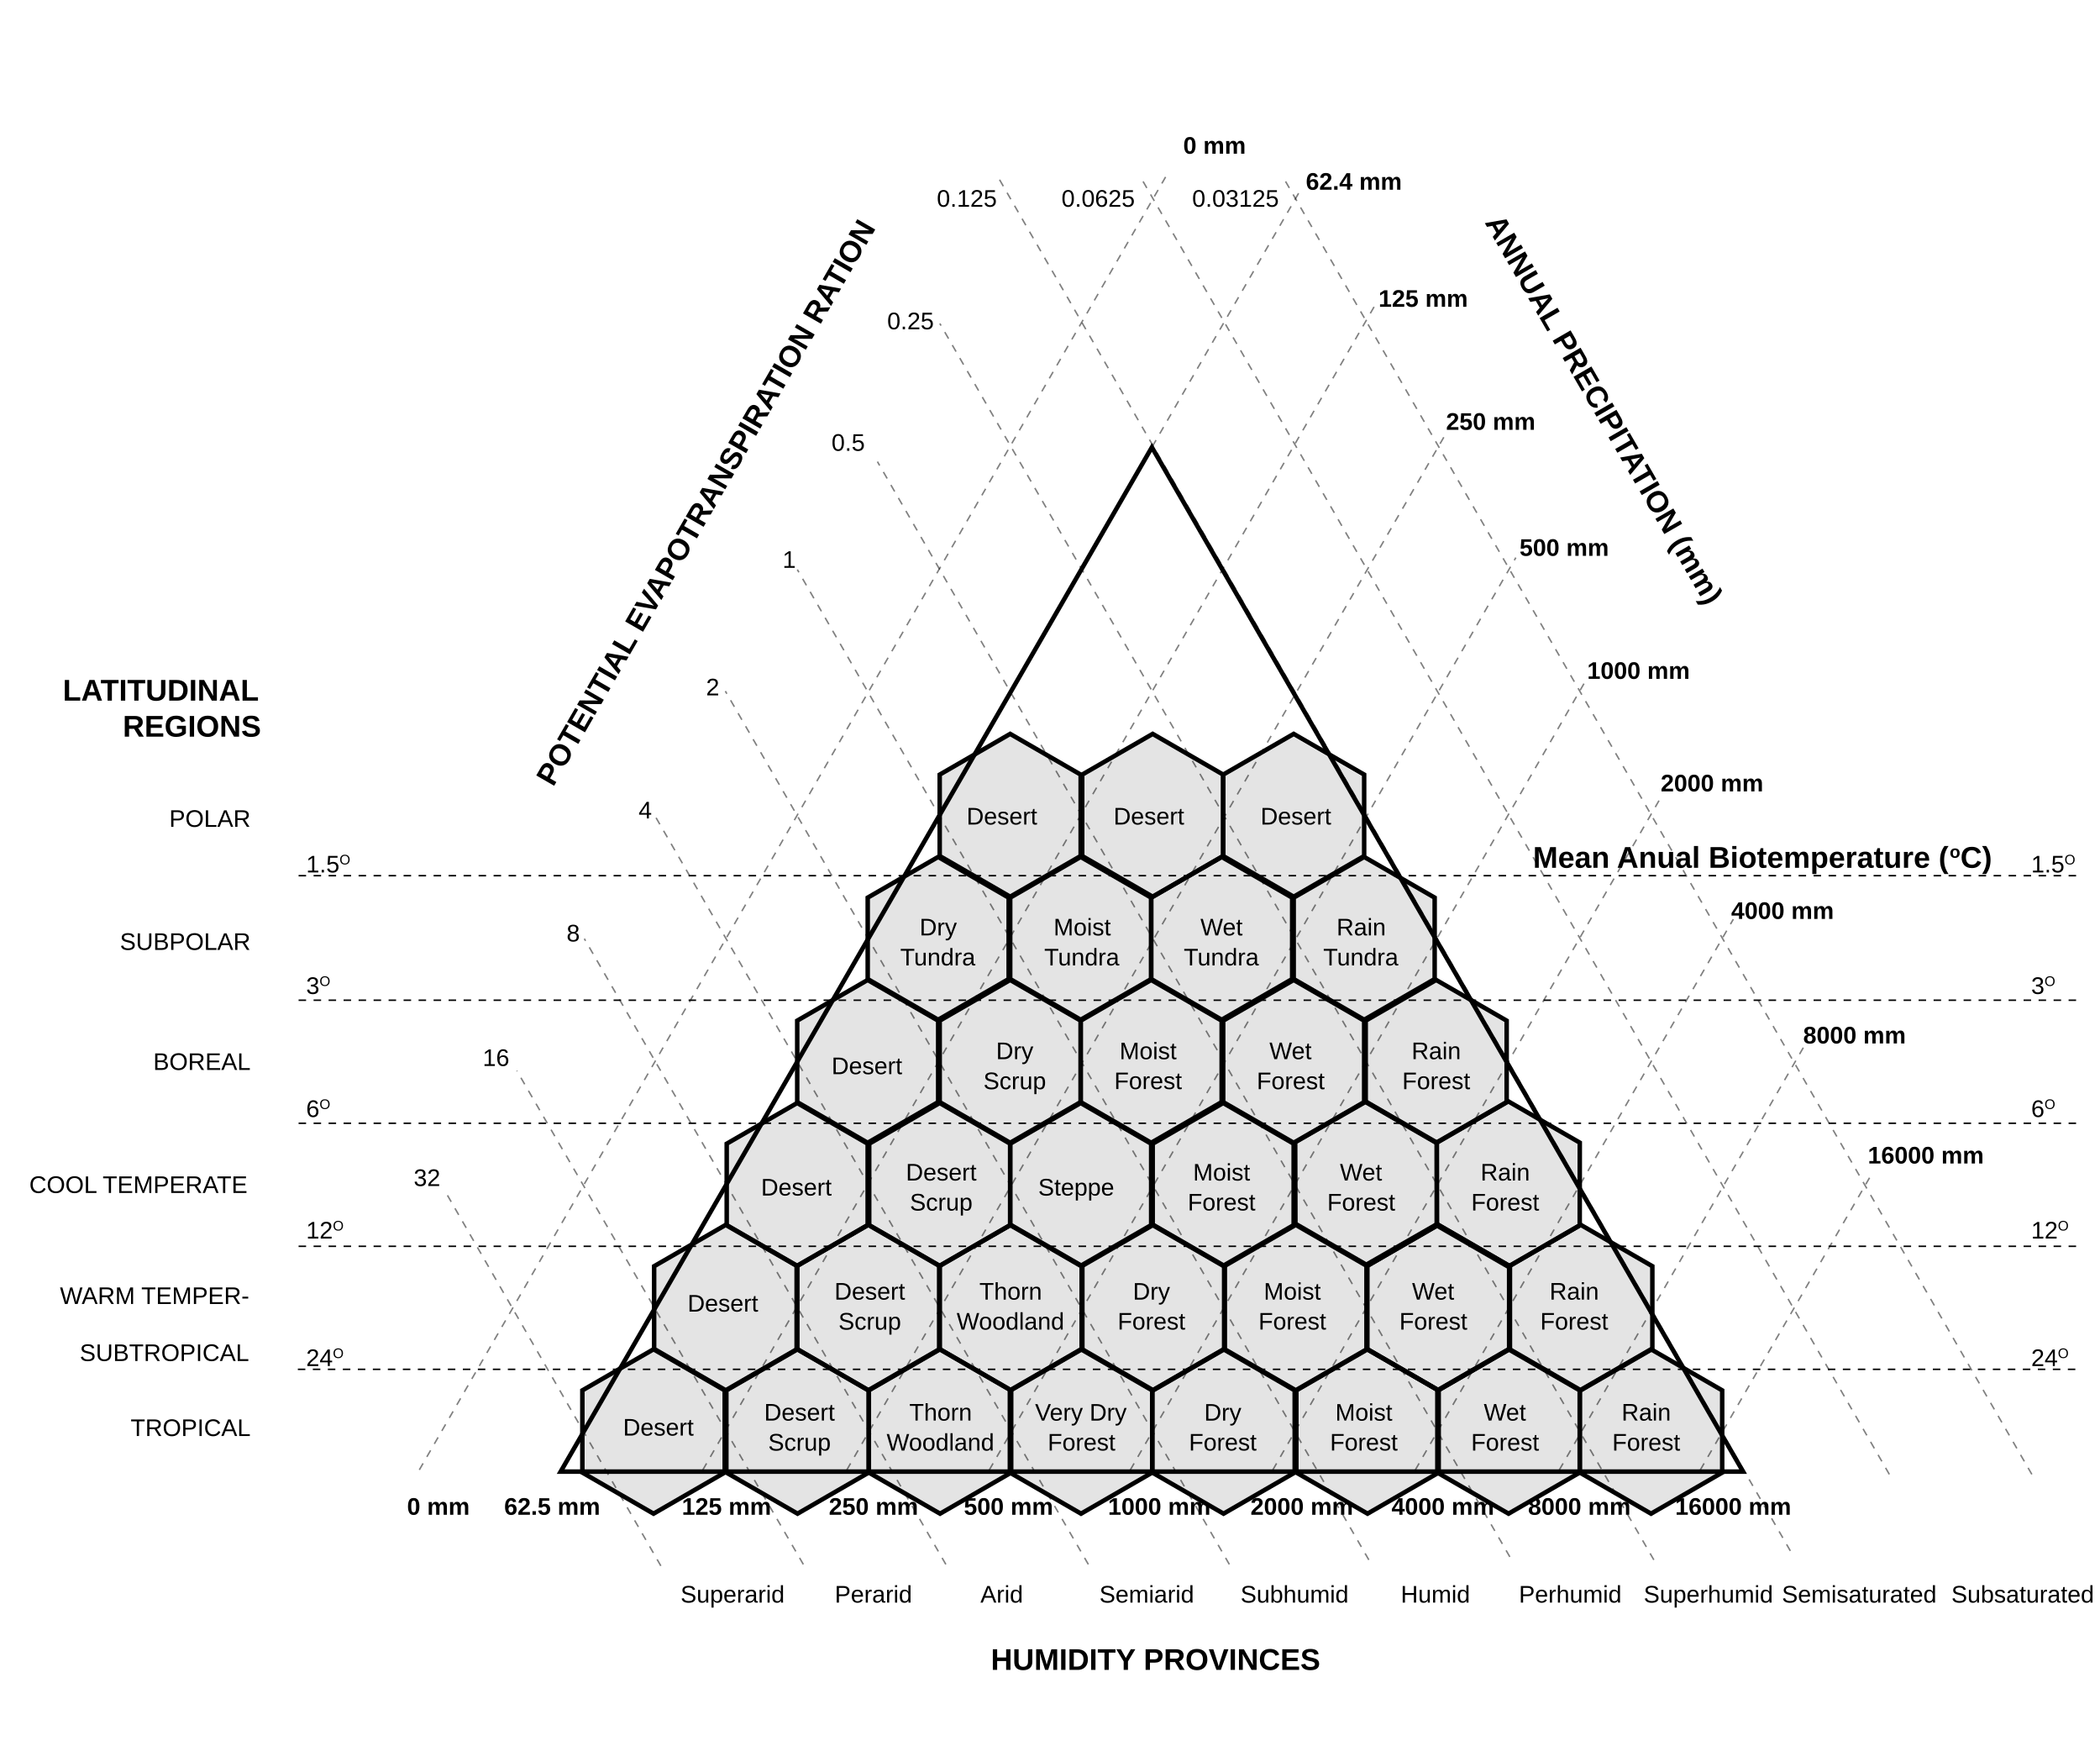
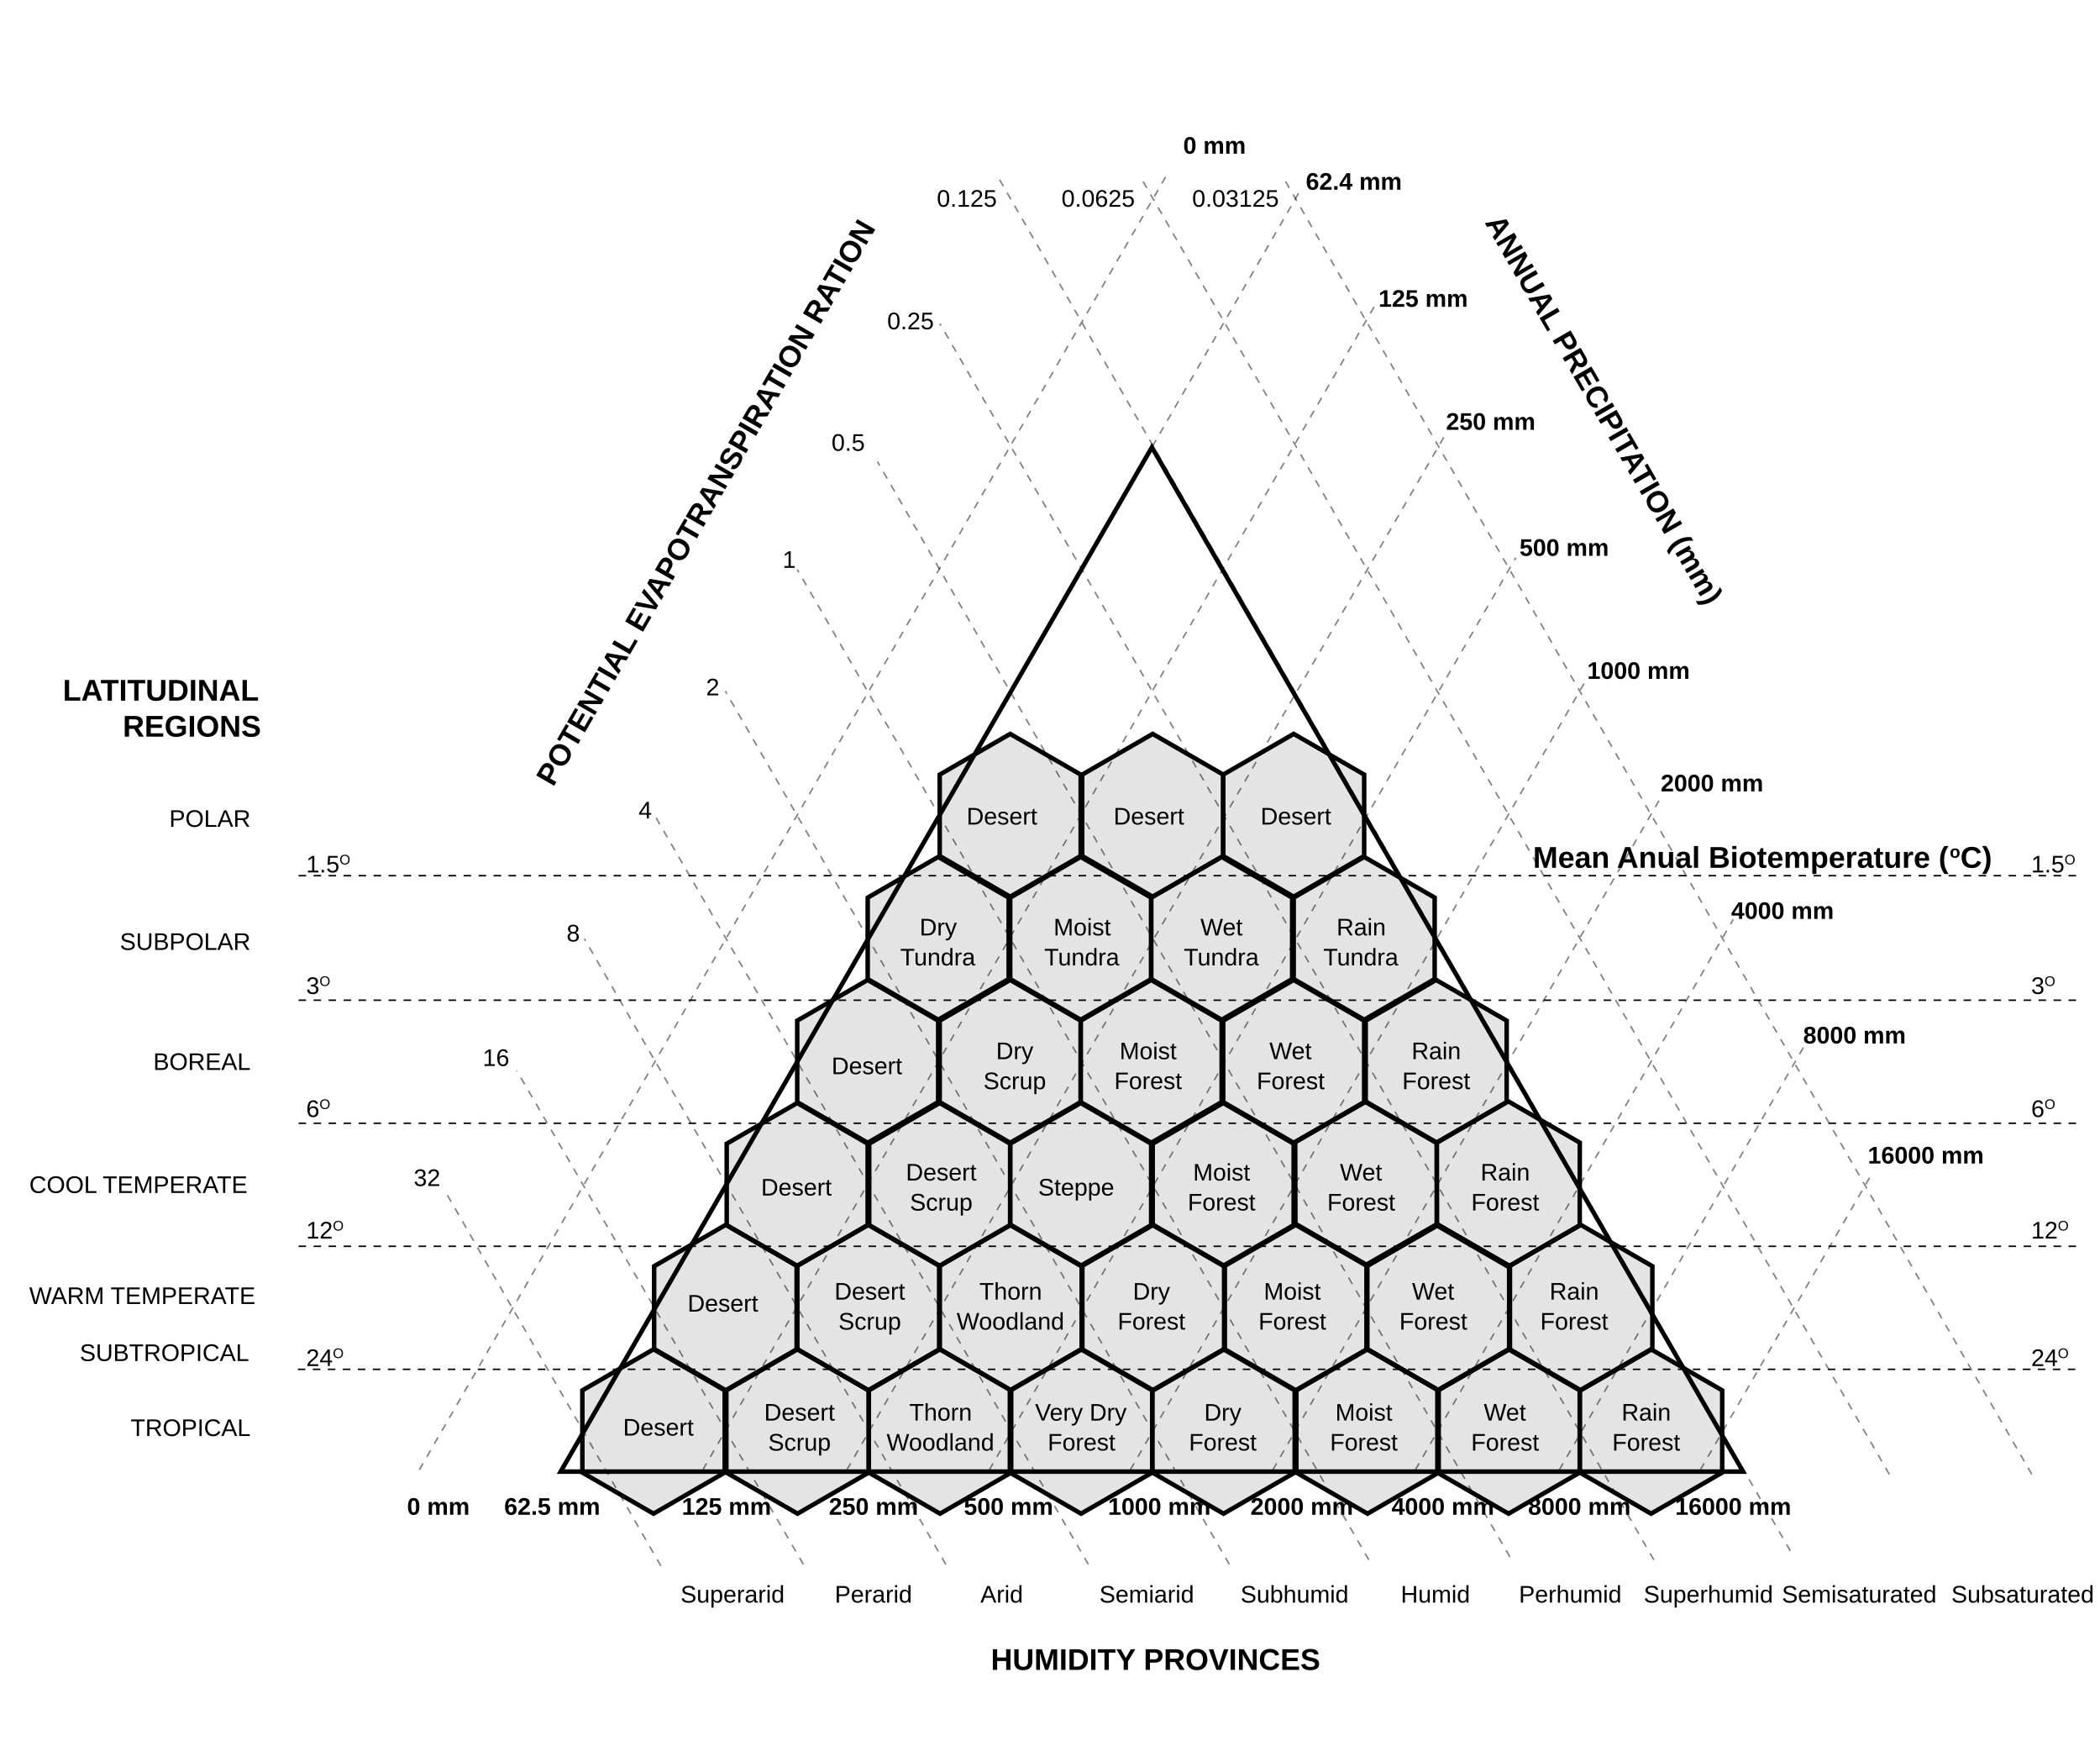
<svg xmlns="http://www.w3.org/2000/svg" id="Layer_1" version="1.1" viewBox="230 0 1400 1163.13" preserveAspectRatio="xMidYMid meet">
  <defs>
    <style>
      .st0, .st1 {
        fill: #d0d0d0;
      }

      .st0, .st2, .st3, .st4, .st5 {
        opacity: .57;
      }

      .st6, .st7 {
        font-size: 16px;
      }

      .st6, .st8, .st9 {
        font-family: ArialMT, Arial;
      }

      .st7, .st10, .st11 {
        font-family: Arial-BoldMT, Arial;
        font-weight: 700;
      }

      .st12, .st1, .st13, .st14, .st15 {
        opacity: .57;
      }

      .st12, .st2 {
        fill: #d0d0d0;
      }

      .st13, .st3 {
        fill: #d0d0d0;
      }

      .st14, .st5 {
        fill: #d0d0d0;
      }

      .st16 {
        fill: #d0d0d0;
        opacity: .57;
      }

      .st10 {
        font-size: 20px;
      }

      .st11 {
        font-size: 36px;
      }

      .st8 {
        font-size: 15.93px;
      }

      .st9 {
        font-size: 22.85px;
      }

      .st17 {
        opacity: .5;
      }

      .st17, .st18 {
        stroke-dasharray: 5;
      }

      .st17, .st18, .st19 {
        fill: none;
        stroke: #000;
        stroke-miterlimit: 10;
      }

      .st4, .st15 {
        fill: #d0d0d0;
      }

      .st19 {
        stroke-width: 3px;
      }
    </style>
  </defs>
  <polygon class="st14" points="712 926.81 664.2 899.62 617.11 926.81 617.81 981.19 665.6 1008.38 712.7 981.19 712 926.81" />
  <polygon class="st12" points="808.17 926.56 761.18 899.44 714.19 926.56 714.19 980.82 761.18 1007.95 808.17 980.82 808.17 926.56" />
  <polygon class="st12" points="902.11 926.56 855.13 899.44 808.14 926.56 808.14 980.82 855.13 1007.95 902.11 980.82 902.11 926.56" />
  <polygon class="st15" points="998.06 926.56 951.07 899.44 904.09 926.56 904.09 980.82 951.07 1007.95 998.06 980.82 998.06 926.56" />
  <polygon class="st1" points="1092 926.56 1045.02 899.44 998.03 926.56 998.03 980.82 1045.02 1007.95 1092 980.82 1092 926.56" />
  <polygon class="st13" points="1187.95 926.56 1140.96 899.44 1093.98 926.56 1093.98 980.82 1140.96 1007.95 1187.95 980.82 1187.95 926.56" />
  <polygon class="st13" points="1281.89 926.56 1234.91 899.44 1187.92 926.56 1187.92 980.82 1234.91 1007.95 1281.89 980.82 1281.89 926.56" />
  <polygon class="st13" points="1377.19 927.34 1329.3 899.7 1281.87 926.56 1282.32 981.08 1330.2 1008.73 1377.64 981.86 1377.19 927.34" />
  <polygon class="st14" points="762.13 844.31 714.26 816.67 666.54 844.06 666.69 899.07 714.56 926.71 762.28 899.33 762.13 844.31" />
  <polygon class="st12" points="856.52 842.8 809.55 815.69 762.12 843.59 761.67 898.62 808.64 925.74 856.06 897.83 856.52 842.8" />
  <polygon class="st12" points="951.11 844.56 904.13 817.44 857.14 844.56 857.14 898.82 904.13 925.95 951.11 898.82 951.11 844.56" />
  <polygon class="st15" points="1045.06 843.56 998.07 816.44 951.09 843.56 951.09 897.82 998.07 924.95 1045.06 897.82 1045.06 843.56" />
  <polygon class="st1" points="1141.48 843.78 1094.54 816.68 1047.34 844.22 1047.09 898.86 1094.04 925.96 1141.23 898.42 1141.48 843.78" />
  <polygon class="st13" points="1234.95 845.56 1187.96 818.44 1140.98 845.56 1140.98 899.82 1187.96 926.95 1234.95 899.82 1234.95 845.56" />
  <polygon class="st13" points="1330.36 844.44 1282.97 817.08 1235.35 844.83 1235.13 899.94 1282.53 927.3 1330.14 899.56 1330.36 844.44" />
  <polygon class="st14" points="808.22 762.56 761.24 735.44 714.25 762.56 714.25 816.82 761.24 843.95 808.22 816.82 808.22 762.56" />
  <polygon class="st12" points="904.17 761.56 857.18 734.44 810.19 761.56 810.19 815.82 857.18 842.95 904.17 815.82 904.17 761.56" />
  <polygon class="st12" points="998.11 762.56 951.13 735.44 904.14 762.56 904.14 816.82 951.13 843.95 998.11 816.82 998.11 762.56" />
  <polygon class="st1" points="1093.06 761.56 1046.07 734.44 999.09 761.56 999.09 815.82 1046.07 842.95 1093.06 815.82 1093.06 761.56" />
  <polygon class="st13" points="1188 761.56 1141.02 734.44 1094.03 761.56 1094.03 815.82 1141.02 842.95 1188 815.82 1188 761.56" />
  <polygon class="st13" points="1281.95 761.56 1234.96 734.44 1187.98 761.56 1187.98 815.82 1234.96 842.95 1281.95 815.82 1281.95 761.56" />
  <polygon class="st14" points="856.22 680.56 809.24 653.44 762.25 680.56 762.25 734.82 809.24 761.95 856.22 734.82 856.22 680.56" />
  <polygon class="st12" points="950.17 680.56 903.18 653.44 856.19 680.56 856.19 734.82 903.18 761.95 950.17 734.82 950.17 680.56" />
  <polygon class="st1" points="1044.11 680.56 997.13 653.44 950.14 680.56 950.14 734.82 997.13 761.95 1044.11 734.82 1044.11 680.56" />
  <polygon class="st13" points="1140.06 680.56 1093.07 653.44 1046.09 680.56 1046.09 734.82 1093.07 761.95 1140.06 734.82 1140.06 680.56" />
  <polygon class="st13" points="1235 680.56 1188.02 653.44 1141.03 680.56 1141.03 734.82 1188.02 761.95 1235 734.82 1235 680.56" />
  <polygon class="st14" points="903.22 598.56 856.24 571.44 809.25 598.56 809.25 652.82 856.24 679.95 903.22 652.82 903.22 598.56" />
  <polygon class="st1" points="997.17 598.56 950.18 571.44 903.19 598.56 903.19 652.82 950.18 679.95 997.17 652.82 997.17 598.56" />
  <polygon class="st13" points="1091.11 598.56 1044.13 571.44 997.14 598.56 997.14 652.82 1044.13 679.95 1091.11 652.82 1091.11 598.56" />
  <polygon class="st13" points="1185.06 598.56 1138.07 571.44 1091.09 598.56 1091.09 652.82 1138.07 679.95 1185.06 652.82 1185.06 598.56" />
  <polygon class="st16" points="950.22 516.56 903.24 489.44 856.25 516.56 856.25 570.82 903.24 597.95 950.22 570.82 950.22 516.56" />
  <polygon class="st16" points="1045.17 516.56 998.18 489.44 951.19 516.56 951.19 570.82 998.18 597.95 1045.17 570.82 1045.17 516.56" />
  <polygon class="st16" points="1138.11 517.56 1091.13 490.44 1044.14 517.56 1044.14 571.82 1091.13 598.95 1138.11 571.82 1138.11 517.56" />
  <line class="st17" x1="509.56" y1="979.63" x2="1009.56" y2="113.63" />
  <line class="st17" x1="698.56" y1="979.63" x2="1146.56" y2="203.63" />
  <line class="st17" x1="638.06" y1="921.13" x2="1097.56" y2="125.63" />
  <line class="st17" x1="794.56" y1="979.63" x2="1193.56" y2="289.63" />
  <line class="st17" x1="889.56" y1="979.63" x2="1240.56" y2="371.63" />
  <line class="st17" x1="983.56" y1="979.63" x2="1286.56" y2="454.63" />
  <line class="st17" x1="1078.56" y1="979.63" x2="1336.56" y2="532.63" />
  <line class="st17" x1="1173.56" y1="979.63" x2="1385.56" y2="612.63" />
  <line class="st17" x1="1269.56" y1="979.63" x2="1432.56" y2="697.63" />
  <line class="st17" x1="1363.56" y1="979.63" x2="1476.56" y2="784.63" />
  <line class="st17" x1="1584.56" y1="982.63" x2="1084.56" y2="116.63" />
  <line class="st17" x1="1489.56" y1="982.63" x2="989.56" y2="116.63" />
  <line class="st17" x1="1423.56" y1="1033.63" x2="894.56" y2="116.63" />
  <line class="st17" x1="1332.56" y1="1039.63" x2="856.56" y2="215.63" />
  <line class="st17" x1="1236.56" y1="1037.63" x2="814.95" y2="307.68" />
  <line class="st17" x1="1142.56" y1="1039.63" x2="761.56" y2="379.63" />
  <line class="st17" x1="1049.56" y1="1042.63" x2="713.56" y2="460.63" />
  <line class="st17" x1="955.56" y1="1042.63" x2="666.56" y2="543.63" />
  <line class="st17" x1="860.56" y1="1042.63" x2="619.56" y2="625.63" />
  <line class="st17" x1="765.56" y1="1042.63" x2="574.56" y2="713.63" />
  <line class="st17" x1="670.56" y1="1043.63" x2="526.56" y2="793.63" />
  <line class="st18" x1="428.56" y1="912.63" x2="1613.56" y2="912.63" />
  <line class="st18" x1="429.06" y1="830.63" x2="1614.06" y2="830.63" />
  <line class="st18" x1="429.06" y1="748.63" x2="1614.06" y2="748.63" />
  <line class="st18" x1="429.06" y1="666.63" x2="1614.06" y2="666.63" />
  <line class="st18" x1="429.06" y1="583.63" x2="1614.06" y2="583.63" />
  <g id="Triangle">
    <polygon class="st19" points="997.92 298.13 603.77 980.81 1392.06 980.81 997.92 298.13" />
  </g>
  <g id="Poligons">
    <polygon class="st19" points="855.44 680.26 808.45 653.13 761.47 680.26 761.47 734.52 808.45 761.64 855.44 734.52 855.44 680.26" />
    <polygon class="st19" points="808.44 762.26 761.45 735.13 714.47 762.26 714.47 816.52 761.45 843.64 808.44 816.52 808.44 762.26" />
    <polygon class="st19" points="950.44 680.26 903.45 653.13 856.47 680.26 856.47 734.52 903.45 761.64 950.44 734.52 950.44 680.26" />
    <polygon class="st19" points="903.44 762.26 856.45 735.13 809.47 762.26 809.47 816.52 856.45 843.64 903.44 816.52 903.44 762.26" />
    <polygon class="st19" points="1044.44 680.26 997.45 653.13 950.47 680.26 950.47 734.52 997.45 761.64 1044.44 734.52 1044.44 680.26" />
    <polygon class="st19" points="997.44 762.26 950.45 735.13 903.47 762.26 903.47 816.52 950.45 843.64 997.44 816.52 997.44 762.26" />
    <polygon class="st19" points="1139.44 680.26 1092.45 653.13 1045.47 680.26 1045.47 734.52 1092.45 761.64 1139.44 734.52 1139.44 680.26" />
    <polygon class="st19" points="1092.44 762.26 1045.45 735.13 998.47 762.26 998.47 816.52 1045.45 843.64 1092.44 816.52 1092.44 762.26" />
    <polygon class="st19" points="1234.44 680.26 1187.45 653.13 1140.47 680.26 1140.47 734.52 1187.45 761.64 1234.44 734.52 1234.44 680.26" />
    <polygon class="st19" points="902.44 598.26 855.45 571.13 808.47 598.26 808.47 652.52 855.45 679.64 902.44 652.52 902.44 598.26" />
    <polygon class="st19" points="997.44 598.26 950.45 571.13 903.47 598.26 903.47 652.52 950.45 679.64 997.44 652.52 997.44 598.26" />
    <polygon class="st19" points="1091.44 598.26 1044.45 571.13 997.47 598.26 997.47 652.52 1044.45 679.64 1091.44 652.52 1091.44 598.26" />
    <polygon class="st19" points="1186.44 598.26 1139.45 571.13 1092.47 598.26 1092.47 652.52 1139.45 679.64 1186.44 652.52 1186.44 598.26" />
    <polygon class="st19" points="950.44 516.26 903.45 489.13 856.47 516.26 856.47 570.52 903.45 597.64 950.44 570.52 950.44 516.26" />
    <polygon class="st19" points="1045.44 516.26 998.45 489.13 951.47 516.26 951.47 570.52 998.45 597.64 1045.44 570.52 1045.44 516.26" />
    <polygon class="st19" points="1139.44 516.26 1092.45 489.13 1045.47 516.26 1045.47 570.52 1092.45 597.64 1139.44 570.52 1139.44 516.26" />
    <polygon class="st19" points="1283.19 761.55 1235.53 734.04 1187.84 761.62 1187.8 816.71 1235.46 844.22 1283.15 816.65 1283.19 761.55" />
    <polygon class="st19" points="1187.87 761.51 1140.6 734.22 1093.47 761.26 1093.61 815.6 1140.88 842.89 1188.01 815.85 1187.87 761.51" />
    <polygon class="st19" points="951.57 843.91 903.83 816.35 856.09 843.91 856.09 899.04 903.83 926.6 951.57 899.04 951.57 843.91" />
    <polygon class="st19" points="1046.57 843.91 998.83 816.35 951.09 843.91 951.09 899.04 998.83 926.6 1046.57 899.04 1046.57 843.91" />
    <polygon class="st19" points="1141.57 843.91 1093.83 816.35 1046.09 843.91 1046.09 899.04 1093.83 926.6 1141.57 899.04 1141.57 843.91" />
    <polygon class="st19" points="1236.57 843.91 1188.83 816.35 1141.09 843.91 1141.09 899.04 1188.83 926.6 1236.57 899.04 1236.57 843.91" />
    <polygon class="st19" points="1331.57 843.91 1283.83 816.35 1236.09 843.91 1236.09 899.04 1283.83 926.6 1331.57 899.04 1331.57 843.91" />
    <polygon class="st19" points="1236.57 843.91 1188.83 816.35 1141.09 843.91 1141.09 899.04 1188.83 926.6 1236.57 899.04 1236.57 843.91" />
    <polygon class="st19" points="856.57 843.91 808.83 816.35 761.09 843.91 761.09 899.04 808.83 926.6 856.57 899.04 856.57 843.91" />
    <polygon class="st19" points="761.57 843.91 713.83 816.35 666.09 843.91 666.09 899.04 713.83 926.6 761.57 899.04 761.57 843.91" />
    <polygon class="st19" points="1093.13 926.66 1045.69 899.27 998.24 926.66 998.24 981.45 1045.69 1008.84 1093.13 981.45 1093.13 926.66" />
    <polygon class="st19" points="998.13 926.66 950.69 899.27 903.24 926.66 903.24 981.45 950.69 1008.84 998.13 981.45 998.13 926.66" />
    <polygon class="st19" points="904.13 926.66 856.69 899.27 809.24 926.66 809.24 981.45 856.69 1008.84 904.13 981.45 904.13 926.66" />
    <polygon class="st19" points="1378.13 926.66 1330.69 899.27 1283.24 926.66 1283.24 981.45 1330.69 1008.84 1378.13 981.45 1378.13 926.66" />
    <polygon class="st19" points="1283.13 926.66 1235.69 899.27 1188.24 926.66 1188.24 981.45 1235.69 1008.84 1283.13 981.45 1283.13 926.66" />
    <polygon class="st19" points="1189.13 926.66 1141.69 899.27 1094.24 926.66 1094.24 981.45 1141.69 1008.84 1189.13 981.45 1189.13 926.66" />
    <polygon class="st19" points="809.13 926.66 761.69 899.27 714.24 926.66 714.24 981.45 761.69 1008.84 809.13 981.45 809.13 926.66" />
    <polygon class="st19" points="713.13 926.66 665.69 899.27 618.24 926.66 618.24 981.45 665.69 1008.84 713.13 981.45 713.13 926.66" />
  </g>
  <text class="st6" transform="translate(317.05 957.09)">
    <tspan x="0" y="0">TROPICAL</tspan>
  </text>
  <text class="st6" transform="translate(283.15 907.09)">
    <tspan x="0" y="0">SUBTROPICAL</tspan>
  </text>
-   <text class="st6" transform="translate(269.96 869.09)">
-     <tspan x="0" y="0">WARM TEMPER-</tspan>
+   <text class="st6" transform="translate(249.49 869.09)">
+     <tspan x="0" y="0">WARM TEMPERATE</tspan>
  </text>
  <text class="st6" transform="translate(249.49 795.09)">
    <tspan x="0" y="0">COOL TEMPERATE</tspan>
  </text>
  <text class="st6" transform="translate(332.15 713.09)">
    <tspan x="0" y="0">BOREAL</tspan>
  </text>
  <text class="st6" transform="translate(309.92 633.09)">
    <tspan x="0" y="0">SUBPOLAR</tspan>
  </text>
  <text class="st6" transform="translate(342.82 551.09)">
    <tspan x="0" y="0">POLAR</tspan>
  </text>
  <text class="st6" transform="translate(683.69 1068.09)">
    <tspan x="0" y="0">Superarid</tspan>
  </text>
  <text class="st6" transform="translate(786.49 1068.09)">
    <tspan x="0" y="0">Perarid</tspan>
  </text>
  <text class="st6" transform="translate(883.61 1068.09)">
    <tspan x="0" y="0">Arid</tspan>
  </text>
  <text class="st6" transform="translate(962.93 1068.09)">
    <tspan x="0" y="0">Semiarid</tspan>
  </text>
  <text class="st6" transform="translate(1057.02 1068.09)">
    <tspan x="0" y="0">Subhumid</tspan>
  </text>
  <text class="st10" transform="translate(890.55 1112.96)">
    <tspan x="0" y="0">HUMIDITY PROVINCES</tspan>
  </text>
  <text class="st6" transform="translate(1163.83 1068.09)">
    <tspan x="0" y="0">Humid</tspan>
  </text>
  <text class="st6" transform="translate(1242.59 1068.09)">
    <tspan x="0" y="0">Perhumid</tspan>
  </text>
  <text class="st6" transform="translate(1325.79 1068.09)">
    <tspan x="0" y="0">Superhumid</tspan>
  </text>
  <text class="st6" transform="translate(1417.9 1068.09)">
    <tspan x="0" y="0">Semisaturated</tspan>
  </text>
  <text class="st6" transform="translate(1530.88 1068.09)">
    <tspan x="0" y="0">Subsaturated</tspan>
  </text>
  <text class="st10" transform="translate(271.87 466.96)">
    <tspan x="0" y="0">LATITUDINAL</tspan>
    <tspan x="39.96" y="24">REGIONS</tspan>
  </text>
  <text class="st10" transform="translate(598.77 524.86) rotate(-60)">
    <tspan x="0" y="0">POTENTIAL EVAPOTRANSPIRATION RATION</tspan>
  </text>
  <text class="st10" transform="translate(1219.64 148.29) rotate(60)">
    <tspan x="0" y="0">ANNUAL PRECIPITATION (mm)</tspan>
  </text>
  <text class="st10" transform="translate(1251.97 578.36)">
    <tspan x="0" y="0">Mean Anual Biotemperature (</tspan>
  </text>
  <text class="st10" transform="translate(1529.79 571.7) scale(.58)">
    <tspan x="0" y="0">o</tspan>
  </text>
  <text class="st10" transform="translate(1536.91 578.36)">
    <tspan x="0" y="0">C)</tspan>
  </text>
  <g>
    <text class="st6" transform="translate(434.09 581.46)">
      <tspan x="0" y="0">1.5</tspan>
    </text>
    <text class="st6" transform="translate(456.33 576.13) scale(.58)">
      <tspan x="0" y="0">O</tspan>
    </text>
  </g>
  <text class="st6" transform="translate(607.69 627.46)">
    <tspan x="0" y="0">8</tspan>
  </text>
  <text class="st6" transform="translate(655.69 545.46)">
    <tspan x="0" y="0">4</tspan>
  </text>
  <text class="st6" transform="translate(700.69 463.46)">
    <tspan x="0" y="0">2</tspan>
  </text>
  <text class="st6" transform="translate(751.69 378.46)">
    <tspan x="0" y="0">1</tspan>
  </text>
  <text class="st6" transform="translate(784.35 300.46)">
    <tspan x="0" y="0">0.5</tspan>
  </text>
  <text class="st6" transform="translate(821.45 219.46)">
    <tspan x="0" y="0">0.25</tspan>
  </text>
  <text class="st6" transform="translate(874.36 549.53)">
    <tspan x="0" y="0">Desert</tspan>
  </text>
  <text class="st6" transform="translate(737.36 796.79)">
    <tspan x="0" y="0">Desert</tspan>
  </text>
  <text class="st6" transform="translate(784.36 715.91)">
    <tspan x="0" y="0">Desert</tspan>
  </text>
  <text class="st6" transform="translate(645.36 956.79)">
    <tspan x="0" y="0">Desert</tspan>
  </text>
  <text class="st6" transform="translate(739.44 946.79)">
    <tspan x="0" y="0">Desert</tspan>
    <tspan x="2.66" y="20">Scrup</tspan>
  </text>
  <text class="st6" transform="translate(833.92 786.79)">
    <tspan x="0" y="0">Desert</tspan>
    <tspan x="2.66" y="20">Scrup</tspan>
  </text>
  <text class="st6" transform="translate(894.05 705.91)">
    <tspan x="0" y="0">Dry</tspan>
    <tspan x="-8.46" y="20">Scrup</tspan>
  </text>
  <text class="st6" transform="translate(922.13 796.79)">
    <tspan x="0" y="0">Steppe</tspan>
  </text>
  <text class="st6" transform="translate(786.29 866.16)">
    <tspan x="0" y="0">Desert</tspan>
    <tspan x="2.66" y="20">Scrup</tspan>
  </text>
  <text class="st6" transform="translate(836.19 946.79)">
    <tspan x="0" y="0">Thorn</tspan>
    <tspan x="-15.12" y="20">Woodland</tspan>
  </text>
  <text class="st6" transform="translate(882.88 866.16)">
    <tspan x="0" y="0">Thorn</tspan>
    <tspan x="-15.12" y="20">Woodland</tspan>
  </text>
  <text class="st6" transform="translate(688.36 874.16)">
    <tspan x="0" y="0">Desert</tspan>
  </text>
  <text class="st6" transform="translate(972.36 549.53)">
    <tspan x="0" y="0">Desert</tspan>
  </text>
  <text class="st6" transform="translate(1070.36 549.53)">
    <tspan x="0" y="0">Desert</tspan>
  </text>
  <text class="st6" transform="translate(1121.03 623.44)">
    <tspan x="0" y="0">Rain</tspan>
    <tspan x="-8.89" y="20">Tundra</tspan>
  </text>
  <text class="st6" transform="translate(1171.03 705.91)">
    <tspan x="0" y="0">Rain</tspan>
    <tspan x="-6.22" y="20">Forest</tspan>
  </text>
  <text class="st6" transform="translate(1217.03 786.79)">
    <tspan x="0" y="0">Rain</tspan>
    <tspan x="-6.22" y="20">Forest</tspan>
  </text>
  <text class="st6" transform="translate(1263.03 866.16)">
    <tspan x="0" y="0">Rain</tspan>
    <tspan x="-6.22" y="20">Forest</tspan>
  </text>
  <text class="st6" transform="translate(1219.18 946.79)">
    <tspan x="0" y="0">Wet</tspan>
    <tspan x="-8.45" y="20">Forest</tspan>
  </text>
  <text class="st8" transform="translate(1120.21 946.81)">
    <tspan x="0" y="0">Moist</tspan>
    <tspan x="-3.54" y="19.92">Forest</tspan>
  </text>
  <text class="st8" transform="translate(1072.52 866.18)">
    <tspan x="0" y="0">Moist</tspan>
    <tspan x="-3.54" y="19.92">Forest</tspan>
  </text>
  <text class="st8" transform="translate(1025.37 786.81)">
    <tspan x="0" y="0">Moist</tspan>
    <tspan x="-3.54" y="19.92">Forest</tspan>
  </text>
  <text class="st8" transform="translate(976.37 705.93)">
    <tspan x="0" y="0">Moist</tspan>
    <tspan x="-3.54" y="19.92">Forest</tspan>
  </text>
  <text class="st8" transform="translate(1032.8 946.81)">
    <tspan x="0" y="0">Dry</tspan>
    <tspan x="-10.19" y="19.92">Forest</tspan>
  </text>
  <text class="st8" transform="translate(985.26 866.18)">
    <tspan x="0" y="0">Dry</tspan>
    <tspan x="-10.19" y="19.92">Forest</tspan>
  </text>
  <text class="st8" transform="translate(920.05 946.81)">
    <tspan x="0" y="0">Very Dry</tspan>
    <tspan x="8.41" y="19.92">Forest</tspan>
  </text>
  <text class="st6" transform="translate(1171.34 866.16)">
    <tspan x="0" y="0">Wet</tspan>
    <tspan x="-8.45" y="20">Forest</tspan>
  </text>
  <text class="st6" transform="translate(1123.26 786.79)">
    <tspan x="0" y="0">Wet</tspan>
    <tspan x="-8.45" y="20">Forest</tspan>
  </text>
  <text class="st6" transform="translate(1076.26 705.91)">
    <tspan x="0" y="0">Wet</tspan>
    <tspan x="-8.45" y="20">Forest</tspan>
  </text>
  <text class="st6" transform="translate(1311.03 946.79)">
    <tspan x="0" y="0">Rain</tspan>
    <tspan x="-6.22" y="20">Forest</tspan>
  </text>
  <text class="st6" transform="translate(1030.26 623.44)">
    <tspan x="0" y="0">Wet</tspan>
    <tspan x="-11.12" y="20">Tundra</tspan>
  </text>
  <text class="st6" transform="translate(932.37 623.44)">
    <tspan x="0" y="0">Moist</tspan>
    <tspan x="-6.23" y="20">Tundra</tspan>
  </text>
  <text class="st6" transform="translate(843.05 623.44)">
    <tspan x="0" y="0">Dry</tspan>
    <tspan x="-12.91" y="20">Tundra</tspan>
  </text>
  <text class="st6" transform="translate(854.55 137.79)">
    <tspan x="0" y="0">0.125</tspan>
  </text>
  <text class="st6" transform="translate(937.65 137.79)">
    <tspan x="0" y="0">0.0625</tspan>
  </text>
  <text class="st6" transform="translate(1024.75 137.79)">
    <tspan x="0" y="0">0.03125</tspan>
  </text>
  <text class="st6" transform="translate(551.79 710.46)">
    <tspan x="0" y="0">16</tspan>
  </text>
  <text class="st6" transform="translate(505.79 790.46)">
    <tspan x="0" y="0">32</tspan>
  </text>
  <g>
    <text class="st6" transform="translate(434.09 662.46)">
      <tspan x="0" y="0">3</tspan>
    </text>
    <text class="st6" transform="translate(442.99 657.13) scale(.58)">
      <tspan x="0" y="0">O</tspan>
    </text>
  </g>
  <g>
    <text class="st6" transform="translate(434.09 744.46)">
      <tspan x="0" y="0">6</tspan>
    </text>
    <text class="st6" transform="translate(442.99 739.13) scale(.58)">
      <tspan x="0" y="0">O</tspan>
    </text>
  </g>
  <g>
    <text class="st6" transform="translate(434.09 825.46)">
      <tspan x="0" y="0">12</tspan>
    </text>
    <text class="st6" transform="translate(451.89 820.13) scale(.58)">
      <tspan x="0" y="0">O</tspan>
    </text>
  </g>
  <g>
    <text class="st6" transform="translate(434.09 910.46)">
      <tspan x="0" y="0">24</tspan>
    </text>
    <text class="st6" transform="translate(451.89 905.13) scale(.58)">
      <tspan x="0" y="0">O</tspan>
    </text>
  </g>
  <text class="st7" transform="translate(501.35 1009.56)">
    <tspan x="0" y="0">0 mm</tspan>
  </text>
  <text class="st7" transform="translate(566.1 1009.56)">
    <tspan x="0" y="0">62.5 mm</tspan>
  </text>
  <text class="st7" transform="translate(684.55 1009.56)">
    <tspan x="0" y="0">125 mm</tspan>
  </text>
  <text class="st7" transform="translate(782.55 1009.56)">
    <tspan x="0" y="0">250 mm</tspan>
  </text>
  <text class="st7" transform="translate(872.55 1009.56)">
    <tspan x="0" y="0">500 mm</tspan>
  </text>
  <text class="st7" transform="translate(968.65 1009.56)">
    <tspan x="0" y="0">1000 mm</tspan>
  </text>
  <text class="st7" transform="translate(1063.65 1009.56)">
    <tspan x="0" y="0">2000 mm</tspan>
  </text>
  <text class="st7" transform="translate(1157.65 1009.56)">
    <tspan x="0" y="0">4000 mm</tspan>
  </text>
  <text class="st7" transform="translate(1248.65 1009.56)">
    <tspan x="0" y="0">8000 mm</tspan>
  </text>
  <text class="st7" transform="translate(1346.75 1009.56)">
    <tspan x="0" y="0">16000 mm</tspan>
  </text>
  <g>
    <text class="st6" transform="translate(1584.09 581.46)">
      <tspan x="0" y="0">1.5</tspan>
    </text>
    <text class="st6" transform="translate(1606.33 576.13) scale(.58)">
      <tspan x="0" y="0">O</tspan>
    </text>
  </g>
  <text class="st7" transform="translate(1018.79 102.46)">
    <tspan x="0" y="0">0 mm</tspan>
  </text>
  <text class="st7" transform="translate(1100.55 126.46)">
    <tspan x="0" y="0">62.4 mm</tspan>
  </text>
  <text class="st7" transform="translate(1149 204.46)">
    <tspan x="0" y="0">125 mm</tspan>
  </text>
  <text class="st7" transform="translate(1194 286.46)">
    <tspan x="0" y="0">250 mm</tspan>
  </text>
  <text class="st7" transform="translate(1243 370.46)">
    <tspan x="0" y="0">500 mm</tspan>
  </text>
  <text class="st7" transform="translate(1288.1 452.46)">
    <tspan x="0" y="0">1000 mm</tspan>
  </text>
  <text class="st7" transform="translate(1337.1 527.46)">
    <tspan x="0" y="0">2000 mm</tspan>
  </text>
  <text class="st7" transform="translate(1384.1 612.46)">
    <tspan x="0" y="0">4000 mm</tspan>
  </text>
  <text class="st7" transform="translate(1432.1 695.46)">
    <tspan x="0" y="0">8000 mm</tspan>
  </text>
  <text class="st7" transform="translate(1475.2 775.46)">
    <tspan x="0" y="0">16000 mm</tspan>
  </text>
  <g>
    <text class="st6" transform="translate(1584.09 662.46)">
      <tspan x="0" y="0">3</tspan>
    </text>
    <text class="st6" transform="translate(1592.99 657.13) scale(.58)">
      <tspan x="0" y="0">O</tspan>
    </text>
  </g>
  <g>
    <text class="st6" transform="translate(1584.09 744.46)">
      <tspan x="0" y="0">6</tspan>
    </text>
    <text class="st6" transform="translate(1592.99 739.13) scale(.58)">
      <tspan x="0" y="0">O</tspan>
    </text>
  </g>
  <g>
    <text class="st6" transform="translate(1584.09 825.46)">
      <tspan x="0" y="0">12</tspan>
    </text>
    <text class="st6" transform="translate(1601.89 820.13) scale(.58)">
      <tspan x="0" y="0">O</tspan>
    </text>
  </g>
  <g>
    <text class="st6" transform="translate(1584.09 910.46)">
      <tspan x="0" y="0">24</tspan>
    </text>
    <text class="st6" transform="translate(1601.89 905.13) scale(.58)">
      <tspan x="0" y="0">O</tspan>
    </text>
  </g>
</svg>
